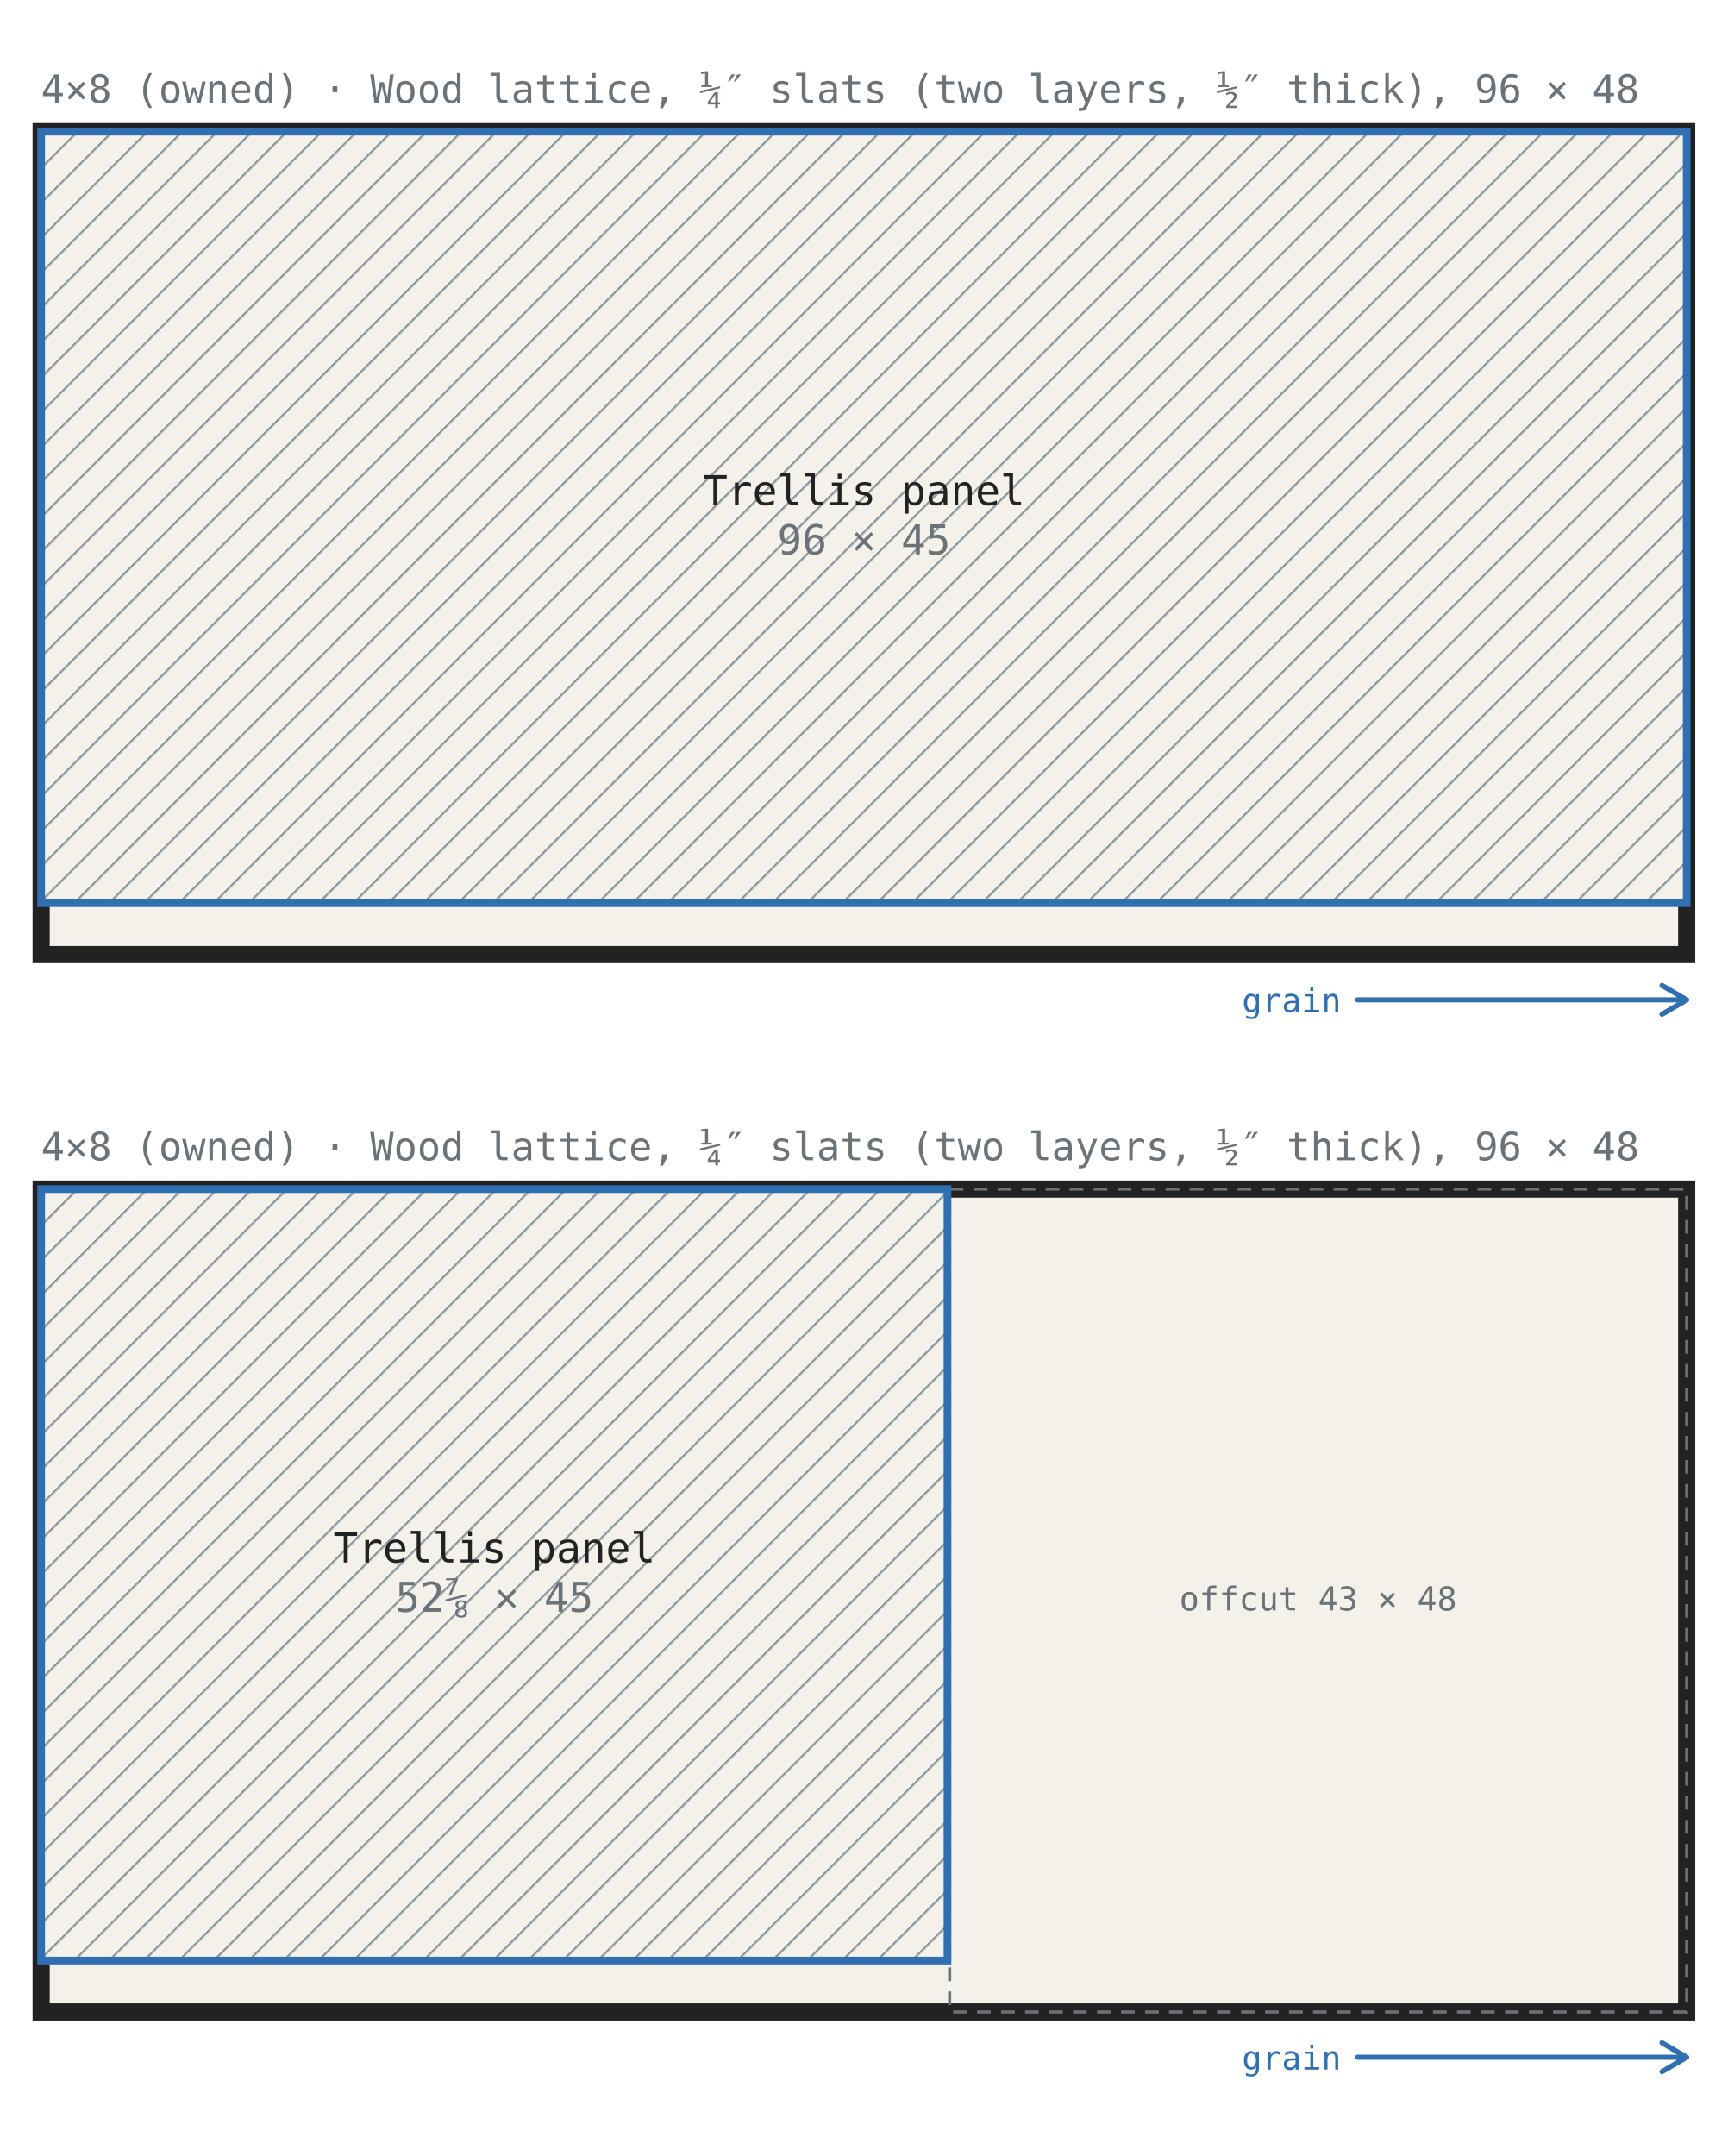
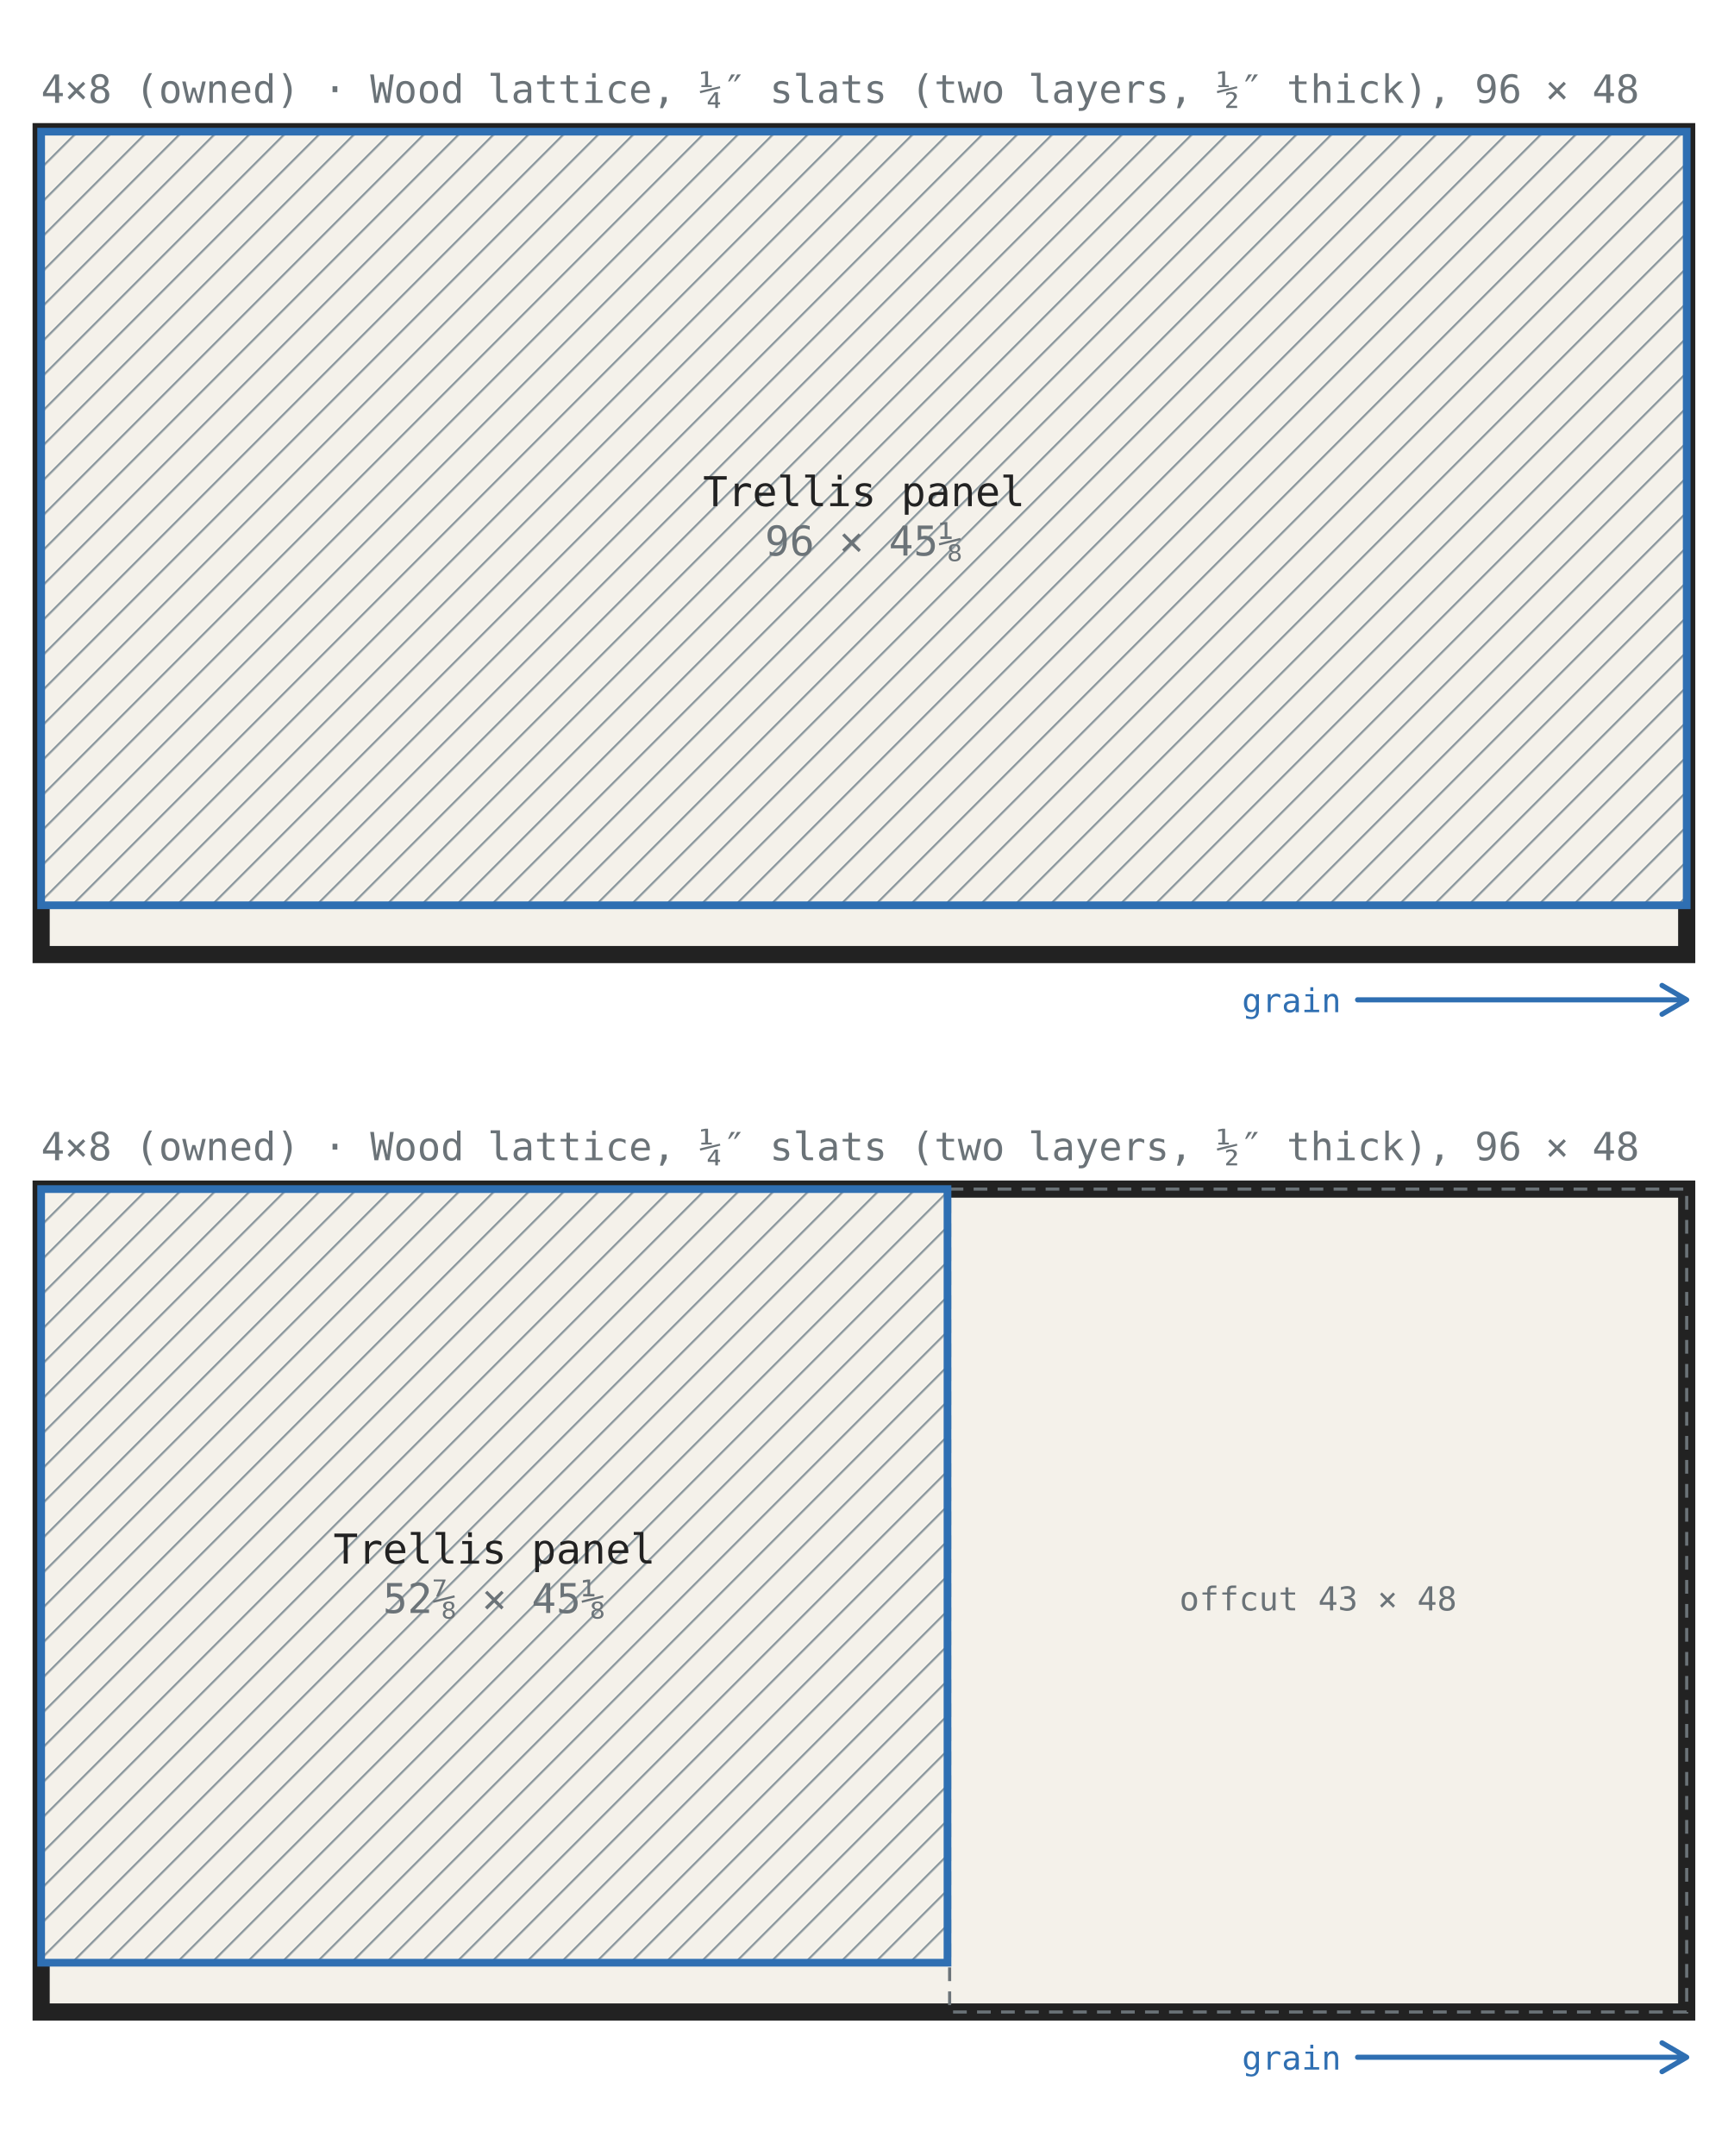
<svg xmlns="http://www.w3.org/2000/svg" viewBox="-2.4 -2.4 100.8 125.76" class="wb-sheets" data-phase="p1" data-material="lattice" font-family="ui-monospace, monospace">
  <style>
.wb-sheet-board { fill: var(--sheet-board, #f4f1ea); stroke: var(--ink, #222); stroke-width: var(--sheet-stroke, 0.3); }
.wb-part { stroke: var(--wood-dark, #8a6a3f); stroke-width: 0.2; }
.wb-part.k-fin { fill: var(--face, #e8d3ad); }
.wb-part.k-raw { stroke: var(--ink-soft, #6b7378); }
.wb-part.k-needs-finish { stroke: var(--dim, #2f6fb2); stroke-width: 0.45; }
.wb-hatch-bg { fill: var(--sheet-board, #f4f1ea); }
.wb-hatch-line { stroke: var(--hatch, #8f9ba1); stroke-width: 0.25; }
.wb-strip-cut { stroke: var(--ink-soft, #6b7378); stroke-width: 0.2; stroke-dasharray: 0.8 0.5; fill: none; }
.wb-offcut { fill: none; stroke: var(--ink-soft, #6b7378); stroke-width: 0.18; stroke-dasharray: 0.8 0.6; }
.wb-title { fill: var(--ink-soft, #6b7378); }
.wb-label { fill: var(--ink, #222); }
.wb-size { fill: var(--ink-soft, #6b7378); }
.wb-offcut-label { fill: var(--ink-soft, #6b7378); }
.wb-grain { stroke: var(--dim, #2f6fb2); stroke-width: 0.3; fill: none; stroke-linecap: round; stroke-linejoin: round; }
.wb-grain-label { fill: var(--dim, #2f6fb2); }
</style>
  <defs>
    <pattern id="wb-raw-p1-lattice" patternUnits="userSpaceOnUse" width="1.44" height="1.44" patternTransform="rotate(45)">
      <rect class="wb-hatch-bg" width="1.44" height="1.44" />
      <line class="wb-hatch-line" x1="0" y1="0" x2="0" y2="1.44" />
    </pattern>
  </defs>
  <g class="wb-sheet" data-sheet="0" data-stock="4x8" data-owned="true" transform="translate(0 5.28)">
    <text class="wb-title" x="0" y="-1.68" font-size="2.277">4×8 (owned) · Wood lattice, ¼″ slats (two layers, ½″ thick), 96 × 48</text>
    <g class="wb-grain-arrow">
      <path class="wb-grain" d="M76.8 50.64H96M94.56 49.8L96 50.64L94.56 51.48" />
      <text class="wb-grain-label" x="75.84" y="51.36" font-size="1.92" text-anchor="end">grain</text>
    </g>
    <rect class="wb-sheet-board" x="0" y="0" width="96" height="48" />
    <g class="wb-placement" data-part="trellis-lower">
-       <rect class="wb-part k-raw k-needs-finish" x="0" y="0" width="96" height="45" fill="url(#wb-raw-p1-lattice)" />
-       <text class="wb-label" x="48" y="21.78" font-size="2.4" text-anchor="middle">Trellis panel</text>
-       <text class="wb-size" x="48" y="24.66" font-size="2.4" text-anchor="middle">96 × 45</text>
+       <rect class="wb-part k-raw k-needs-finish" x="0" y="0" width="96" height="45.125" fill="url(#wb-raw-p1-lattice)" />
+       <text class="wb-label" x="48" y="21.843" font-size="2.4" text-anchor="middle">Trellis panel</text>
+       <text class="wb-size" x="48" y="24.723" font-size="2.4" text-anchor="middle">96 × 45⅛</text>
    </g>
  </g>
  <g class="wb-sheet" data-sheet="1" data-stock="4x8" data-owned="true" transform="translate(0 66.96)">
    <text class="wb-title" x="0" y="-1.68" font-size="2.277">4×8 (owned) · Wood lattice, ¼″ slats (two layers, ½″ thick), 96 × 48</text>
    <g class="wb-grain-arrow">
      <path class="wb-grain" d="M76.8 50.64H96M94.56 49.8L96 50.64L94.56 51.48" />
      <text class="wb-grain-label" x="75.84" y="51.36" font-size="1.92" text-anchor="end">grain</text>
    </g>
    <rect class="wb-sheet-board" x="0" y="0" width="96" height="48" />
    <g class="wb-offcut-g">
      <rect class="wb-offcut" x="53" y="0" width="43" height="48" />
      <text class="wb-offcut-label" x="74.5" y="24.576" font-size="1.92" text-anchor="middle">offcut 43 × 48</text>
    </g>
    <g class="wb-placement" data-part="trellis-upper">
-       <rect class="wb-part k-raw k-needs-finish" x="0" y="0" width="52.875" height="45" fill="url(#wb-raw-p1-lattice)" />
-       <text class="wb-label" x="26.438" y="21.78" font-size="2.4" text-anchor="middle">Trellis panel</text>
-       <text class="wb-size" x="26.438" y="24.66" font-size="2.4" text-anchor="middle">52⅞ × 45</text>
+       <rect class="wb-part k-raw k-needs-finish" x="0" y="0" width="52.875" height="45.125" fill="url(#wb-raw-p1-lattice)" />
+       <text class="wb-label" x="26.438" y="21.843" font-size="2.4" text-anchor="middle">Trellis panel</text>
+       <text class="wb-size" x="26.438" y="24.723" font-size="2.4" text-anchor="middle">52⅞ × 45⅛</text>
    </g>
  </g>
</svg>
